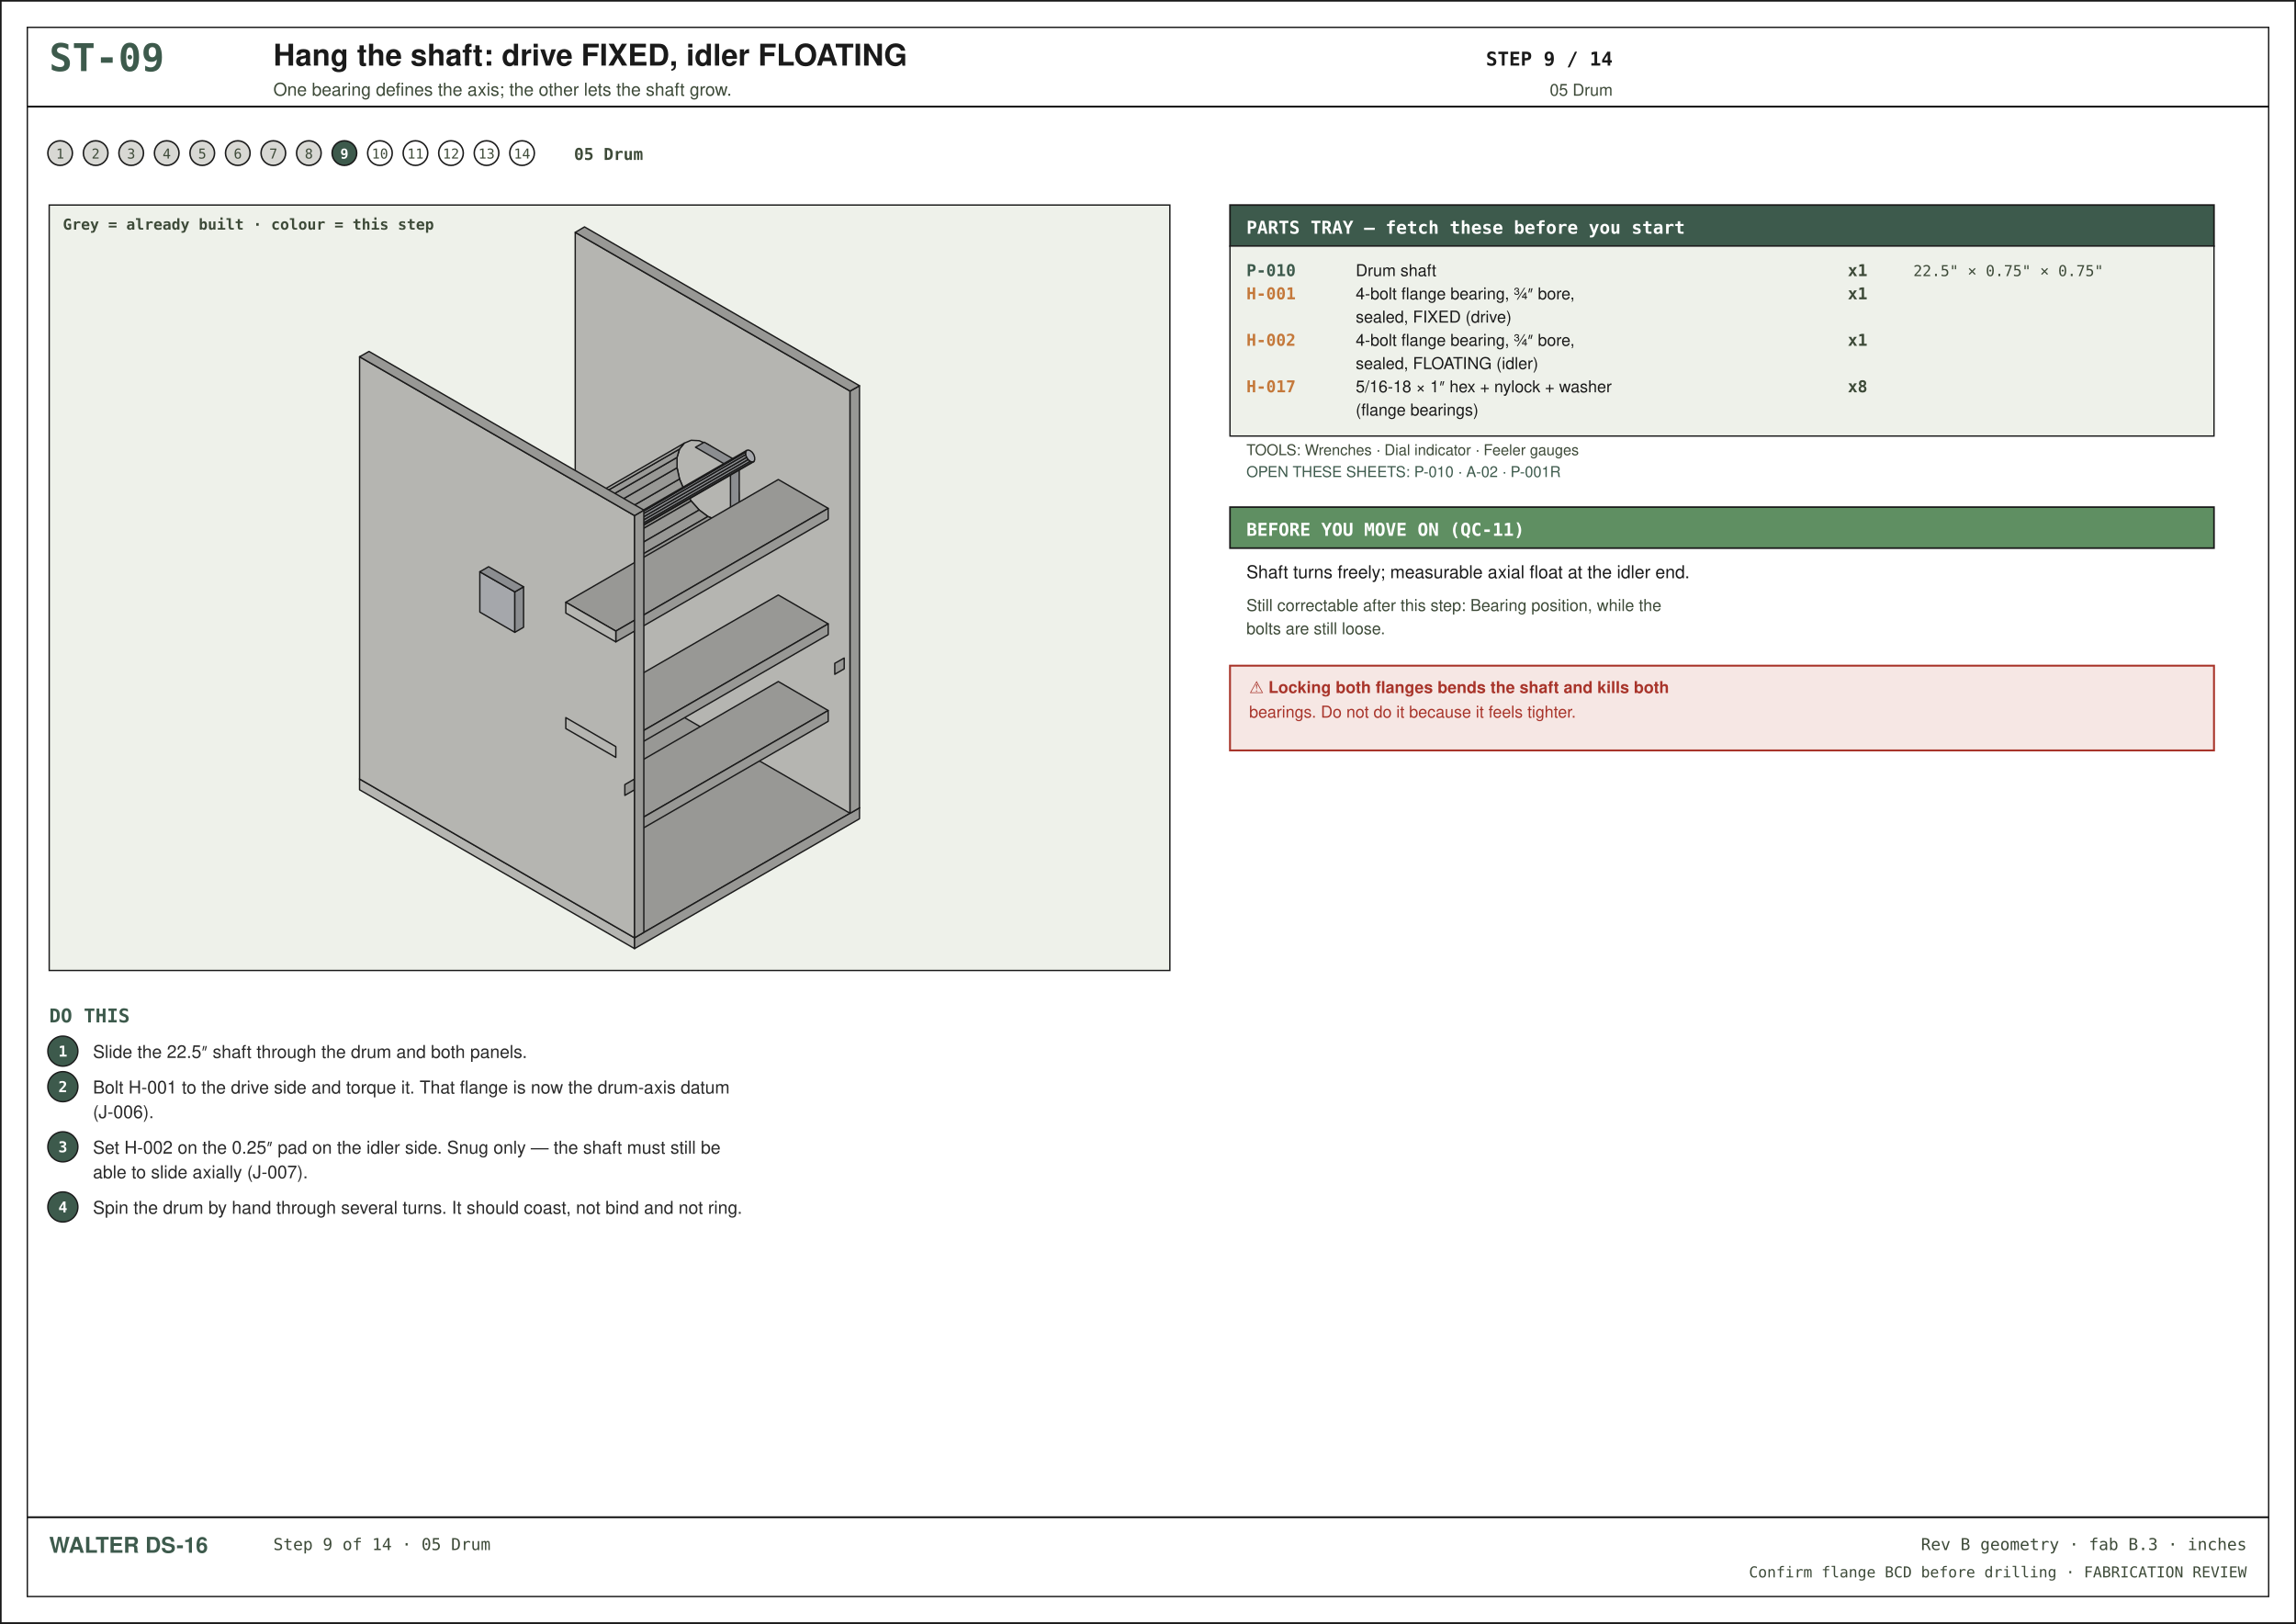
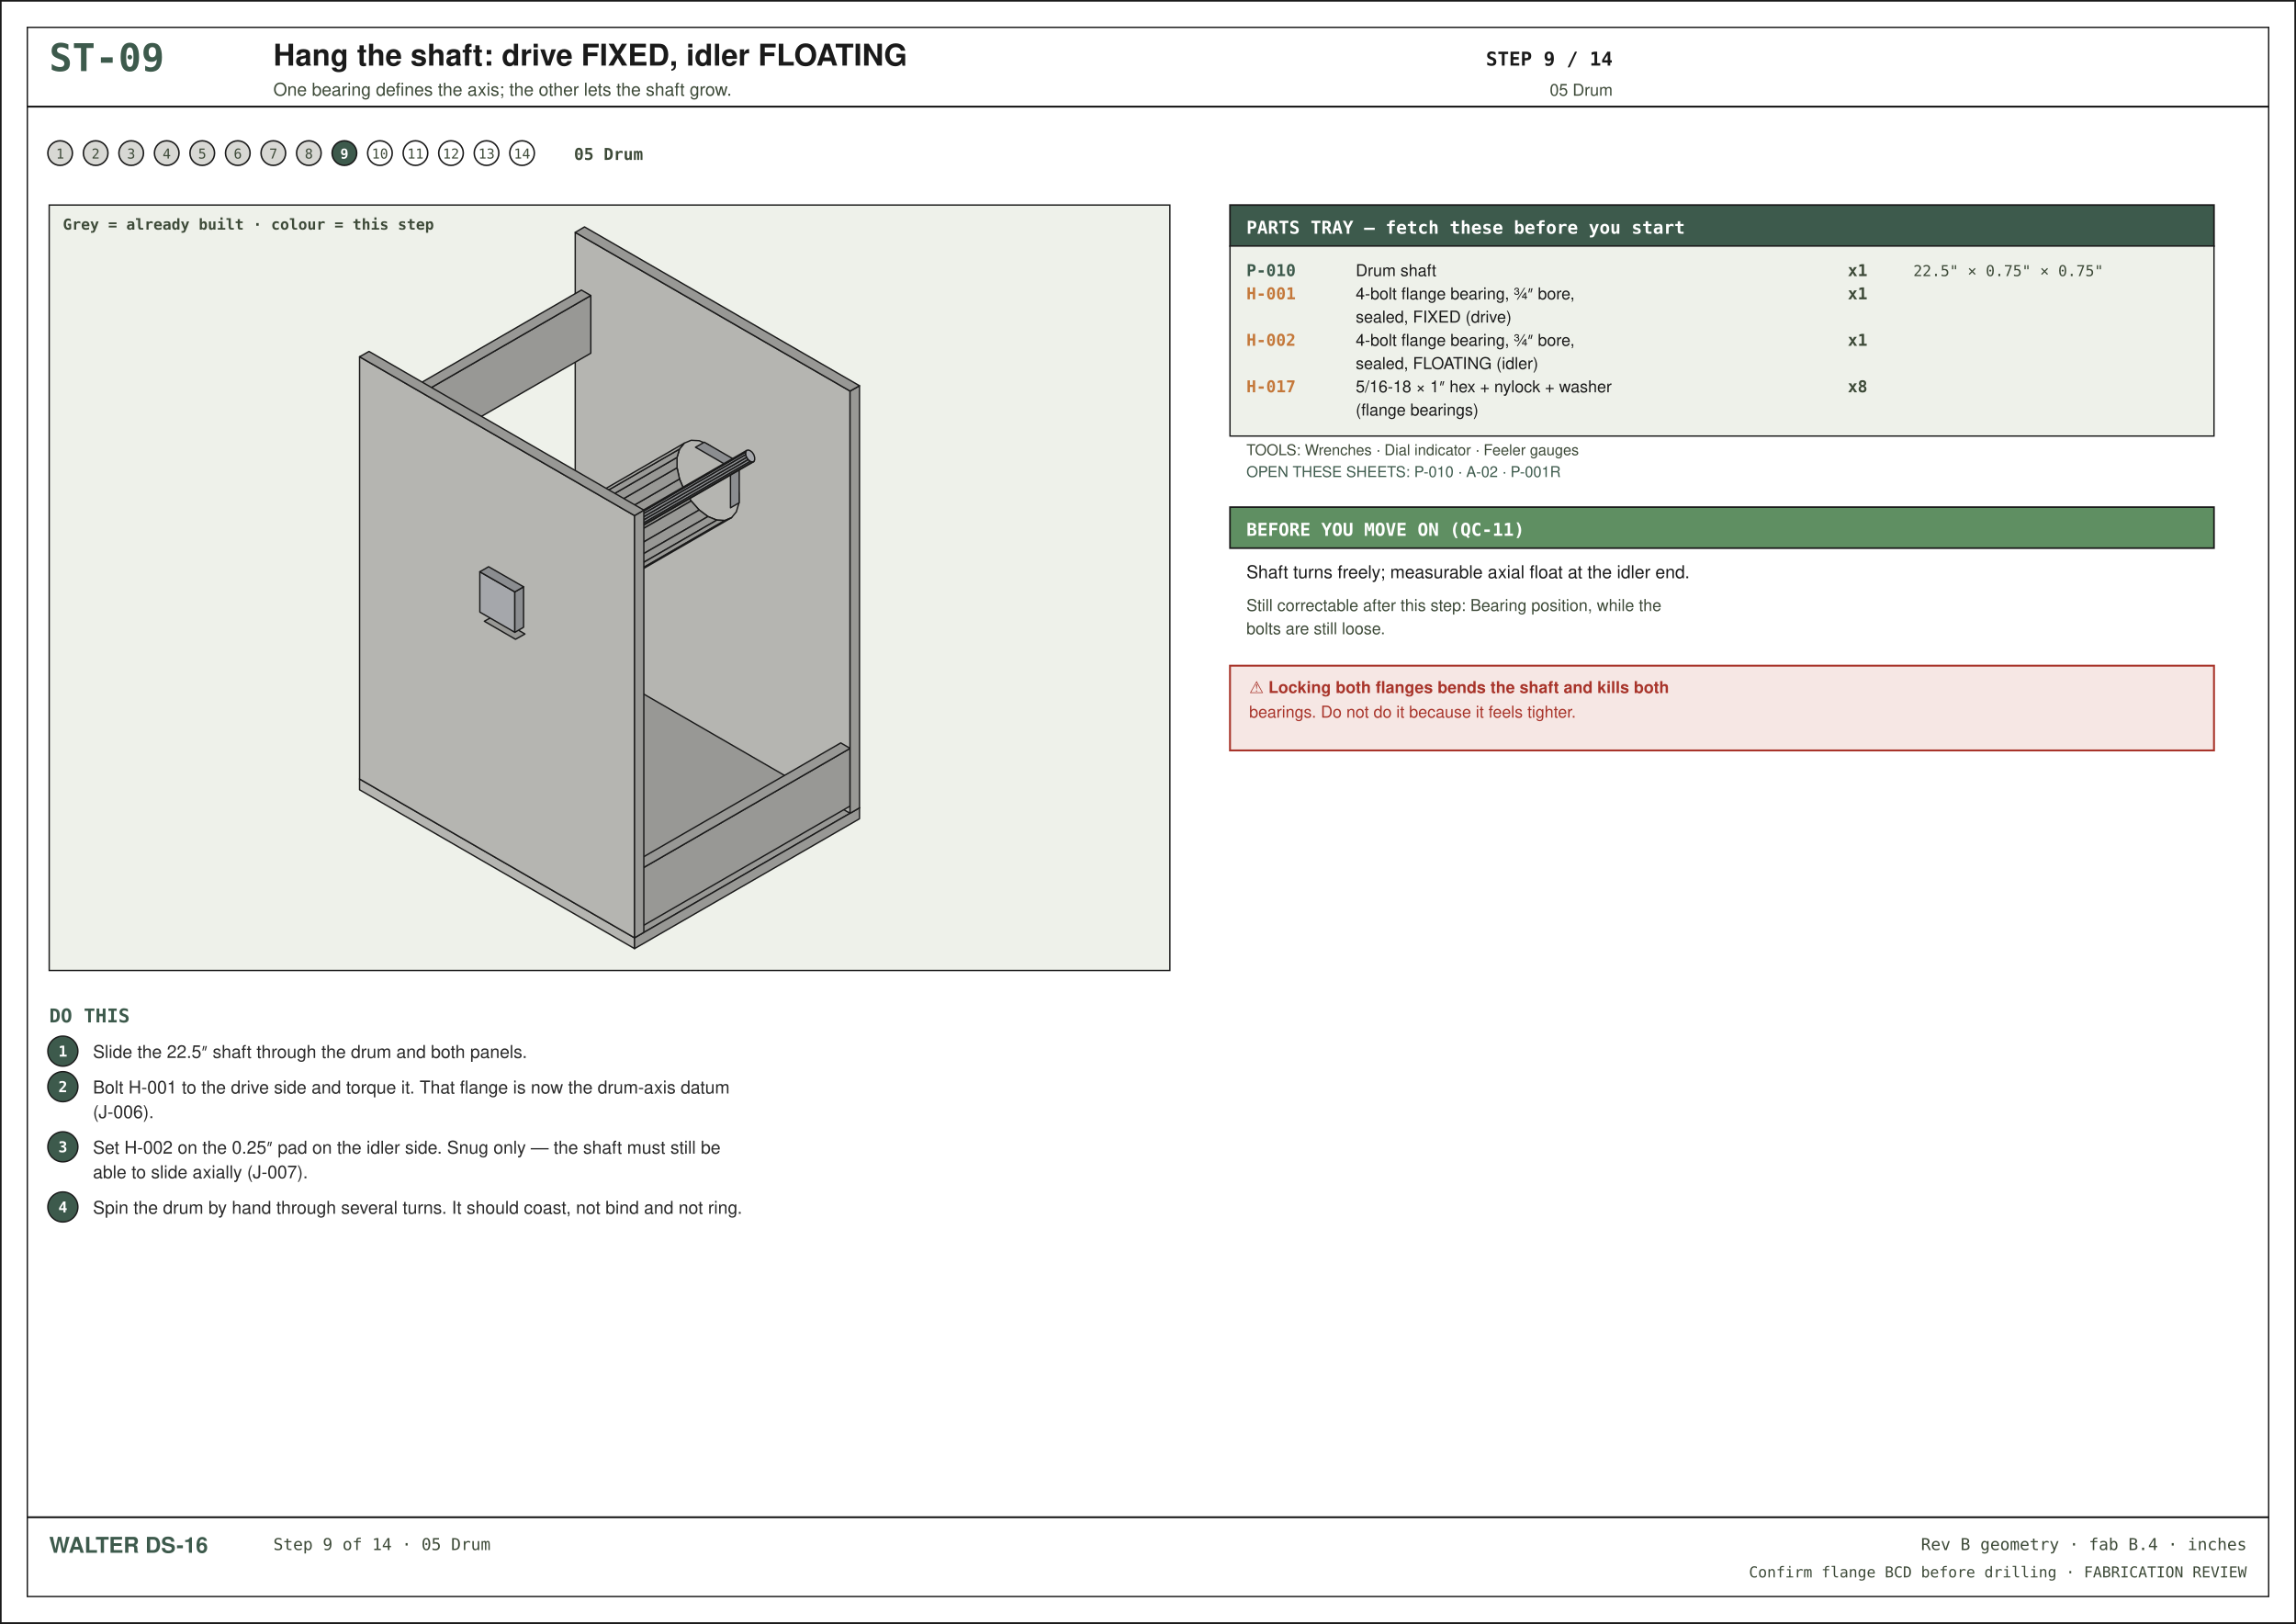
<svg xmlns="http://www.w3.org/2000/svg" width="1680" height="1188" viewBox="0 0 1680 1188">
  <rect x="0.0" y="0.0" width="1680.0" height="1188.0" fill="#ffffff" stroke="#1a1a1a" stroke-width="2.4" />
  <rect x="20.0" y="20.0" width="1640.0" height="1148.0" fill="none" stroke="#1a1a1a" stroke-width="1.0" />
  <line x1="20.0" y1="78.0" x2="1660.0" y2="78.0" stroke="#1a1a1a" stroke-width="1.4" />
  <line x1="20.0" y1="1110.0" x2="1660.0" y2="1110.0" stroke="#1a1a1a" stroke-width="1.4" />
  <text x="36.0" y="52.0" font-family="IBM Plex Mono, Menlo, monospace" font-size="28" fill="#3d5a4c" text-anchor="start" font-weight="600">ST-09</text>
  <text x="200.0" y="48.0" font-family="Libre Franklin, Helvetica, Arial, sans-serif" font-size="22" fill="#1a1a1a" text-anchor="start" font-weight="600">Hang the shaft: drive FIXED, idler FLOATING</text>
  <text x="200.0" y="70.0" font-family="Libre Franklin, Helvetica, Arial, sans-serif" font-size="13" fill="#3d4a38" text-anchor="start">One bearing defines the axis; the other lets the shaft grow.</text>
  <text x="1180.0" y="48.0" font-family="IBM Plex Mono, Menlo, monospace" font-size="14" fill="#1a1a1a" text-anchor="end" font-weight="600">STEP 9 / 14</text>
  <text x="1180.0" y="70.0" font-family="Libre Franklin, Helvetica, Arial, sans-serif" font-size="12" fill="#3d4a38" text-anchor="end">05 Drum</text>
  <text x="36.0" y="1136.0" font-family="Libre Franklin, Helvetica, Arial, sans-serif" font-size="16" fill="#3d5a4c" text-anchor="start" font-weight="600">WALTER DS-16</text>
  <text x="200.0" y="1134.0" font-family="IBM Plex Mono, Menlo, monospace" font-size="12" fill="#3d4a38" text-anchor="start">Step 9 of 14  ·  05 Drum</text>
-   <text x="1644.0" y="1134.0" font-family="IBM Plex Mono, Menlo, monospace" font-size="12" fill="#3d4a38" text-anchor="end">Rev B geometry · fab B.3 · inches</text>
+   <text x="1644.0" y="1134.0" font-family="IBM Plex Mono, Menlo, monospace" font-size="12" fill="#3d4a38" text-anchor="end">Rev B geometry · fab B.4 · inches</text>
  <text x="1644.0" y="1154.0" font-family="IBM Plex Mono, Menlo, monospace" font-size="11" fill="#3d4a38" text-anchor="end">Confirm flange BCD before drilling · FABRICATION REVIEW</text>
  <circle cx="44.0" cy="112.0" r="9.0" fill="#d8d8d4" stroke="#1a1a1a" stroke-width="1.1" />
  <text x="44.0" y="116.0" font-family="IBM Plex Mono, Menlo, monospace" font-size="10" fill="#3d4a38" text-anchor="middle">1</text>
  <circle cx="70.0" cy="112.0" r="9.0" fill="#d8d8d4" stroke="#1a1a1a" stroke-width="1.1" />
  <text x="70.0" y="116.0" font-family="IBM Plex Mono, Menlo, monospace" font-size="10" fill="#3d4a38" text-anchor="middle">2</text>
  <circle cx="96.0" cy="112.0" r="9.0" fill="#d8d8d4" stroke="#1a1a1a" stroke-width="1.1" />
  <text x="96.0" y="116.0" font-family="IBM Plex Mono, Menlo, monospace" font-size="10" fill="#3d4a38" text-anchor="middle">3</text>
  <circle cx="122.0" cy="112.0" r="9.0" fill="#d8d8d4" stroke="#1a1a1a" stroke-width="1.1" />
  <text x="122.0" y="116.0" font-family="IBM Plex Mono, Menlo, monospace" font-size="10" fill="#3d4a38" text-anchor="middle">4</text>
  <circle cx="148.0" cy="112.0" r="9.0" fill="#d8d8d4" stroke="#1a1a1a" stroke-width="1.1" />
  <text x="148.0" y="116.0" font-family="IBM Plex Mono, Menlo, monospace" font-size="10" fill="#3d4a38" text-anchor="middle">5</text>
  <circle cx="174.0" cy="112.0" r="9.0" fill="#d8d8d4" stroke="#1a1a1a" stroke-width="1.1" />
  <text x="174.0" y="116.0" font-family="IBM Plex Mono, Menlo, monospace" font-size="10" fill="#3d4a38" text-anchor="middle">6</text>
  <circle cx="200.0" cy="112.0" r="9.0" fill="#d8d8d4" stroke="#1a1a1a" stroke-width="1.1" />
  <text x="200.0" y="116.0" font-family="IBM Plex Mono, Menlo, monospace" font-size="10" fill="#3d4a38" text-anchor="middle">7</text>
  <circle cx="226.0" cy="112.0" r="9.0" fill="#d8d8d4" stroke="#1a1a1a" stroke-width="1.1" />
  <text x="226.0" y="116.0" font-family="IBM Plex Mono, Menlo, monospace" font-size="10" fill="#3d4a38" text-anchor="middle">8</text>
  <circle cx="252.0" cy="112.0" r="9.0" fill="#3d5a4c" stroke="#1a1a1a" stroke-width="1.1" />
  <text x="252.0" y="116.0" font-family="IBM Plex Mono, Menlo, monospace" font-size="10" fill="#ffffff" text-anchor="middle" font-weight="600">9</text>
  <circle cx="278.0" cy="112.0" r="9.0" fill="#ffffff" stroke="#1a1a1a" stroke-width="1.1" />
  <text x="278.0" y="116.0" font-family="IBM Plex Mono, Menlo, monospace" font-size="10" fill="#3d4a38" text-anchor="middle">10</text>
  <circle cx="304.0" cy="112.0" r="9.0" fill="#ffffff" stroke="#1a1a1a" stroke-width="1.1" />
  <text x="304.0" y="116.0" font-family="IBM Plex Mono, Menlo, monospace" font-size="10" fill="#3d4a38" text-anchor="middle">11</text>
  <circle cx="330.0" cy="112.0" r="9.0" fill="#ffffff" stroke="#1a1a1a" stroke-width="1.1" />
  <text x="330.0" y="116.0" font-family="IBM Plex Mono, Menlo, monospace" font-size="10" fill="#3d4a38" text-anchor="middle">12</text>
  <circle cx="356.0" cy="112.0" r="9.0" fill="#ffffff" stroke="#1a1a1a" stroke-width="1.1" />
  <text x="356.0" y="116.0" font-family="IBM Plex Mono, Menlo, monospace" font-size="10" fill="#3d4a38" text-anchor="middle">13</text>
  <circle cx="382.0" cy="112.0" r="9.0" fill="#ffffff" stroke="#1a1a1a" stroke-width="1.1" />
  <text x="382.0" y="116.0" font-family="IBM Plex Mono, Menlo, monospace" font-size="10" fill="#3d4a38" text-anchor="middle">14</text>
  <text x="420.0" y="117.0" font-family="IBM Plex Mono, Menlo, monospace" font-size="12" fill="#3d4a38" text-anchor="start" font-weight="600">05 Drum</text>
  <rect x="36.0" y="150.0" width="820.0" height="560.0" fill="#eef1ea" stroke="#1a1a1a" stroke-width="1.0" />
  <g stroke="#1a1a1a" stroke-width="1.0" stroke-linejoin="round">
+     <polygon points="276.8,569.9 432.3,480.2 432.3,437.9 276.8,527.7" fill="#989895" />
+     <polygon points="276.8,527.7 432.3,437.9 425.4,434.0 270.0,523.7" fill="#989895" />
    <polygon points="464.3,686.1 628.9,591.0 427.7,474.9 263.1,569.9" fill="#989895" />
-     <polygon points="427.9,387.7 610.8,493.3 610.8,485.3 427.9,379.7" fill="#b5b5b1" />
-     <polygon points="610.8,485.3 617.7,481.4 434.8,375.8 427.9,379.7" fill="#989895" />
+     <polygon points="270.0,566.0 276.8,569.9 276.8,527.7 270.0,523.7" fill="#b5b5b1" />
+     <polygon points="507.9,423.3 530.8,436.5 530.8,379.1 507.9,365.9" fill="#b5b5b1" />
+     <polygon points="530.8,436.5 537.6,432.5 537.6,375.1 530.8,379.1" fill="#989895" />
    <polygon points="420.9,478.8 622.0,595.0 622.0,286.1 420.9,170.0" fill="#b5b5b1" />
    <polygon points="548.9,329.7 547.4,329.2 546.2,329.6 545.5,330.8 545.5,332.6 546.2,334.6 547.4,336.3 548.9,337.6 550.4,338.1 551.6,337.7 552.2,336.5 552.2,334.7 551.6,332.7 550.4,330.9" fill="#a5a7ab" />
+     <polygon points="530.8,379.1 537.6,375.1 514.8,361.9 507.9,365.9" fill="#989895" />
    <polygon points="263.1,577.8 464.3,694.0 464.3,686.1 263.1,569.9" fill="#b5b5b1" />
    <polygon points="508.9,356.7 534.5,371.5 534.5,342.0 508.9,327.2" fill="#a5a7ab" />
    <polygon points="518.0,325.1 511.6,322.4 505.7,322.1 500.7,324.2 497.2,328.5 495.4,334.6 495.4,342.2 497.2,350.4 500.7,358.8 505.7,366.5 511.6,373.1 518.0,377.9 524.5,380.5 530.4,380.8 535.3,378.7 538.8,374.4 540.6,368.3 540.6,360.8 538.8,352.5 535.3,344.1 530.4,336.4 524.5,329.8" fill="#b5b5b1" />
    <polygon points="534.5,371.5 540.9,367.8 540.9,338.3 534.5,342.0" fill="#8b8d90" />
    <polygon points="534.5,342.0 540.9,338.3 515.3,323.5 508.9,327.2" fill="#8b8d90" />
    <polygon points="464.3,694.0 628.9,599.0 628.9,591.0 464.3,686.1" fill="#989895" />
-     <polygon points="610.8,493.3 617.7,489.3 617.7,481.4 610.8,485.3" fill="#989895" />
-     <polygon points="450.6,609.5 606.0,519.8 569.5,498.6 414.0,588.4" fill="#989895" />
+     <polygon points="466.6,679.5 622.0,589.7 622.0,547.5 466.6,637.2" fill="#989895" />
+     <polygon points="276.8,348.2 432.3,258.4 432.3,216.2 276.8,305.9" fill="#989895" />
    <polygon points="356.7,441.9 361.6,449.7 505.7,366.5 500.7,358.8" fill="#989895" />
    <polygon points="353.2,433.6 356.7,441.9 500.7,358.8 497.2,350.4" fill="#989895" />
    <polygon points="361.6,449.7 367.5,456.2 511.6,373.1 505.7,366.5" fill="#989895" />
-     <polygon points="450.6,617.4 606.0,527.7 606.0,519.8 450.6,609.5" fill="#989895" />
+     <polygon points="466.6,637.2 622.0,547.5 615.2,543.5 459.7,633.3" fill="#989895" />
    <polygon points="351.4,425.3 353.2,433.6 497.2,350.4 495.4,342.2" fill="#989895" />
+     <polygon points="276.8,305.9 432.3,216.2 425.4,212.2 270.0,302.0" fill="#989895" />
    <polygon points="367.5,456.2 374.0,461.0 518.0,377.9 511.6,373.1" fill="#989895" />
    <polygon points="351.4,417.8 351.4,425.3 495.4,342.2 495.4,334.6" fill="#989895" />
    <polygon points="374.0,461.0 380.4,463.7 524.5,380.5 518.0,377.9" fill="#989895" />
    <polygon points="353.2,411.6 351.4,417.8 495.4,334.6 497.2,328.5" fill="#9a9a97" />
    <polygon points="380.4,463.7 386.3,464.0 530.4,380.8 524.5,380.5" fill="#989895" />
    <polygon points="622.0,595.0 628.9,591.0 628.9,282.2 622.0,286.1" fill="#989895" />
    <polygon points="356.7,407.4 353.2,411.6 497.2,328.5 500.7,324.2" fill="#a9a9a5" />
    <polygon points="340.4,453.4 341.6,455.1 547.4,336.3 546.2,334.6" fill="#8b8d90" />
    <polygon points="339.8,451.4 340.4,453.4 546.2,334.6 545.5,332.6" fill="#8b8d90" />
    <polygon points="341.6,455.1 343.1,456.4 548.9,337.6 547.4,336.3" fill="#8b8d90" />
    <polygon points="339.8,449.6 339.8,451.4 545.5,332.6 545.5,330.8" fill="#8b8d90" />
    <polygon points="343.1,456.4 344.6,456.9 550.4,338.1 548.9,337.6" fill="#8b8d90" />
    <polygon points="386.3,464.0 391.3,461.9 535.3,378.7 530.4,380.8" fill="#989895" />
    <polygon points="340.4,448.4 339.8,449.6 545.5,330.8 546.2,329.6" fill="#949699" />
    <polygon points="344.6,456.9 345.8,456.5 551.6,337.7 550.4,338.1" fill="#8b8d90" />
-     <polygon points="274.3,476.3 457.2,581.9 457.2,574.0 274.3,468.4" fill="#b5b5b1" />
-     <polygon points="457.2,574.0 464.1,570.0 281.2,464.4 274.3,468.4" fill="#989895" />
-     <polygon points="450.6,546.2 606.0,456.4 569.5,435.3 414.0,525.0" fill="#989895" />
    <polygon points="622.0,286.1 628.9,282.2 427.7,166.0 420.9,170.0" fill="#989895" />
-     <polygon points="450.6,554.1 606.0,464.3 606.0,456.4 450.6,546.2" fill="#989895" />
-     <polygon points="414.0,596.3 450.6,617.4 450.6,609.5 414.0,588.4" fill="#b5b5b1" />
+     <polygon points="459.7,675.5 466.6,679.5 466.6,637.2 459.7,633.3" fill="#b5b5b1" />
+     <polygon points="270.0,344.2 276.8,348.2 276.8,305.9 270.0,302.0" fill="#b5b5b1" />
+     <polygon points="354.4,511.9 377.2,525.1 377.2,467.7 354.4,454.5" fill="#b5b5b1" />
+     <polygon points="377.2,525.1 384.1,521.2 384.1,463.8 377.2,467.7" fill="#989895" />
    <polygon points="263.1,569.9 464.3,686.1 464.3,377.2 263.1,261.0" fill="#b5b5b1" />
+     <polygon points="377.2,467.7 384.1,463.8 361.2,450.6 354.4,454.5" fill="#989895" />
    <polygon points="351.1,447.8 376.7,462.6 376.7,433.0 351.1,418.3" fill="#a5a7ab" />
-     <polygon points="450.6,461.7 606.0,371.9 569.5,350.8 414.0,440.6" fill="#989895" />
-     <polygon points="414.0,533.0 450.6,554.1 450.6,546.2 414.0,525.0" fill="#b5b5b1" />
    <polygon points="376.7,462.6 383.1,458.9 383.1,429.3 376.7,433.0" fill="#8b8d90" />
    <polygon points="376.7,433.0 383.1,429.3 357.5,414.6 351.1,418.3" fill="#8b8d90" />
-     <polygon points="457.2,581.9 464.1,577.9 464.1,570.0 457.2,574.0" fill="#989895" />
-     <polygon points="450.6,469.6 606.0,379.8 606.0,371.9 450.6,461.7" fill="#989895" />
    <polygon points="464.3,686.1 471.1,682.1 471.1,373.2 464.3,377.2" fill="#989895" />
-     <polygon points="414.0,448.5 450.6,469.6 450.6,461.7 414.0,440.6" fill="#b5b5b1" />
    <polygon points="464.3,377.2 471.1,373.2 270.0,257.1 263.1,261.0" fill="#989895" />
  </g>
  <text x="46.0" y="168.0" font-family="IBM Plex Mono, Menlo, monospace" font-size="11" fill="#3d4a38" text-anchor="start" font-weight="600">Grey = already built · colour = this step</text>
  <text x="36.0" y="748.0" font-family="IBM Plex Mono, Menlo, monospace" font-size="14" fill="#3d5a4c" text-anchor="start" font-weight="600">DO THIS</text>
  <circle cx="46.0" cy="769.0" r="11.0" fill="#3d5a4c" stroke="#1a1a1a" stroke-width="1.0" />
  <text x="46.0" y="773.0" font-family="IBM Plex Mono, Menlo, monospace" font-size="11" fill="#ffffff" text-anchor="middle" font-weight="600">1</text>
  <text x="68.0" y="774.0" font-family="Libre Franklin, Helvetica, Arial, sans-serif" font-size="13" fill="#2a2a2a" text-anchor="start">Slide the 22.5″ shaft through the drum and both panels.</text>
  <circle cx="46.0" cy="795.0" r="11.0" fill="#3d5a4c" stroke="#1a1a1a" stroke-width="1.0" />
  <text x="46.0" y="799.0" font-family="IBM Plex Mono, Menlo, monospace" font-size="11" fill="#ffffff" text-anchor="middle" font-weight="600">2</text>
  <text x="68.0" y="800.0" font-family="Libre Franklin, Helvetica, Arial, sans-serif" font-size="13" fill="#2a2a2a" text-anchor="start">Bolt H-001 to the drive side and torque it. That flange is now the drum-axis datum</text>
  <text x="68.0" y="818.0" font-family="Libre Franklin, Helvetica, Arial, sans-serif" font-size="13" fill="#2a2a2a" text-anchor="start">(J-006).</text>
  <circle cx="46.0" cy="839.0" r="11.0" fill="#3d5a4c" stroke="#1a1a1a" stroke-width="1.0" />
  <text x="46.0" y="843.0" font-family="IBM Plex Mono, Menlo, monospace" font-size="11" fill="#ffffff" text-anchor="middle" font-weight="600">3</text>
  <text x="68.0" y="844.0" font-family="Libre Franklin, Helvetica, Arial, sans-serif" font-size="13" fill="#2a2a2a" text-anchor="start">Set H-002 on the 0.25″ pad on the idler side. Snug only — the shaft must still be</text>
  <text x="68.0" y="862.0" font-family="Libre Franklin, Helvetica, Arial, sans-serif" font-size="13" fill="#2a2a2a" text-anchor="start">able to slide axially (J-007).</text>
  <circle cx="46.0" cy="883.0" r="11.0" fill="#3d5a4c" stroke="#1a1a1a" stroke-width="1.0" />
  <text x="46.0" y="887.0" font-family="IBM Plex Mono, Menlo, monospace" font-size="11" fill="#ffffff" text-anchor="middle" font-weight="600">4</text>
  <text x="68.0" y="888.0" font-family="Libre Franklin, Helvetica, Arial, sans-serif" font-size="13" fill="#2a2a2a" text-anchor="start">Spin the drum by hand through several turns. It should coast, not bind and not ring.</text>
  <rect x="900.0" y="150.0" width="720.0" height="30.0" fill="#3d5a4c" stroke="#1a1a1a" stroke-width="1.2" />
  <text x="912.0" y="171.0" font-family="IBM Plex Mono, Menlo, monospace" font-size="13" fill="#ffffff" text-anchor="start" font-weight="600">PARTS TRAY — fetch these before you start</text>
  <rect x="900.0" y="180.0" width="720.0" height="139.0" fill="#eef1ea" stroke="#1a1a1a" stroke-width="1.0" />
  <text x="912.0" y="202.0" font-family="IBM Plex Mono, Menlo, monospace" font-size="12" fill="#3d5a4c" text-anchor="start" font-weight="600">P-010</text>
  <text x="992.0" y="202.0" font-family="Libre Franklin, Helvetica, Arial, sans-serif" font-size="12" fill="#1a1a1a" text-anchor="start">Drum shaft</text>
  <text x="1352.0" y="202.0" font-family="IBM Plex Mono, Menlo, monospace" font-size="12" fill="#3d4a38" text-anchor="start" font-weight="600">x1</text>
  <text x="1400.0" y="202.0" font-family="IBM Plex Mono, Menlo, monospace" font-size="11" fill="#3d4a38" text-anchor="start">22.5" × 0.75" × 0.75"</text>
  <text x="912.0" y="219.0" font-family="IBM Plex Mono, Menlo, monospace" font-size="12" fill="#c4783a" text-anchor="start" font-weight="600">H-001</text>
  <text x="992.0" y="219.0" font-family="Libre Franklin, Helvetica, Arial, sans-serif" font-size="12" fill="#1a1a1a" text-anchor="start">4-bolt flange bearing, ¾″ bore,</text>
  <text x="992.0" y="236.0" font-family="Libre Franklin, Helvetica, Arial, sans-serif" font-size="12" fill="#1a1a1a" text-anchor="start">sealed, FIXED (drive)</text>
  <text x="1352.0" y="219.0" font-family="IBM Plex Mono, Menlo, monospace" font-size="12" fill="#3d4a38" text-anchor="start" font-weight="600">x1</text>
  <text x="912.0" y="253.0" font-family="IBM Plex Mono, Menlo, monospace" font-size="12" fill="#c4783a" text-anchor="start" font-weight="600">H-002</text>
  <text x="992.0" y="253.0" font-family="Libre Franklin, Helvetica, Arial, sans-serif" font-size="12" fill="#1a1a1a" text-anchor="start">4-bolt flange bearing, ¾″ bore,</text>
  <text x="992.0" y="270.0" font-family="Libre Franklin, Helvetica, Arial, sans-serif" font-size="12" fill="#1a1a1a" text-anchor="start">sealed, FLOATING (idler)</text>
  <text x="1352.0" y="253.0" font-family="IBM Plex Mono, Menlo, monospace" font-size="12" fill="#3d4a38" text-anchor="start" font-weight="600">x1</text>
  <text x="912.0" y="287.0" font-family="IBM Plex Mono, Menlo, monospace" font-size="12" fill="#c4783a" text-anchor="start" font-weight="600">H-017</text>
  <text x="992.0" y="287.0" font-family="Libre Franklin, Helvetica, Arial, sans-serif" font-size="12" fill="#1a1a1a" text-anchor="start">5/16-18 × 1″ hex + nylock + washer</text>
  <text x="992.0" y="304.0" font-family="Libre Franklin, Helvetica, Arial, sans-serif" font-size="12" fill="#1a1a1a" text-anchor="start">(flange bearings)</text>
  <text x="1352.0" y="287.0" font-family="IBM Plex Mono, Menlo, monospace" font-size="12" fill="#3d4a38" text-anchor="start" font-weight="600">x8</text>
  <text x="912.0" y="333.0" font-family="Libre Franklin, Helvetica, Arial, sans-serif" font-size="11" fill="#3d4a38" text-anchor="start">TOOLS: Wrenches · Dial indicator · Feeler gauges</text>
  <text x="912.0" y="349.0" font-family="Libre Franklin, Helvetica, Arial, sans-serif" font-size="11" fill="#3d5a4c" text-anchor="start">OPEN THESE SHEETS: P-010 · A-02 · P-001R</text>
  <rect x="900.0" y="371.0" width="720.0" height="30.0" fill="#5f8f62" stroke="#1a1a1a" stroke-width="1.2" />
  <text x="912.0" y="392.0" font-family="IBM Plex Mono, Menlo, monospace" font-size="13" fill="#ffffff" text-anchor="start" font-weight="600">BEFORE YOU MOVE ON   (QC-11)</text>
  <text x="912.0" y="423.0" font-family="Libre Franklin, Helvetica, Arial, sans-serif" font-size="13" fill="#1a1a1a" text-anchor="start">Shaft turns freely; measurable axial float at the idler end.</text>
  <text x="912.0" y="447.0" font-family="Libre Franklin, Helvetica, Arial, sans-serif" font-size="12" fill="#3d4a38" text-anchor="start">Still correctable after this step: Bearing position, while the</text>
  <text x="912.0" y="464.0" font-family="Libre Franklin, Helvetica, Arial, sans-serif" font-size="12" fill="#3d4a38" text-anchor="start">bolts are still loose.</text>
  <rect x="900.0" y="487.0" width="720.0" height="62.0" fill="#f6e7e4" stroke="#a8342a" stroke-width="1.4" />
  <text x="914.0" y="507.0" font-family="Libre Franklin, Helvetica, Arial, sans-serif" font-size="12" fill="#a8342a" text-anchor="start" font-weight="600">⚠ Locking both flanges bends the shaft and kills both</text>
  <text x="914.0" y="525.0" font-family="Libre Franklin, Helvetica, Arial, sans-serif" font-size="12" fill="#a8342a" text-anchor="start">   bearings. Do not do it because it feels tighter.</text>
</svg>
